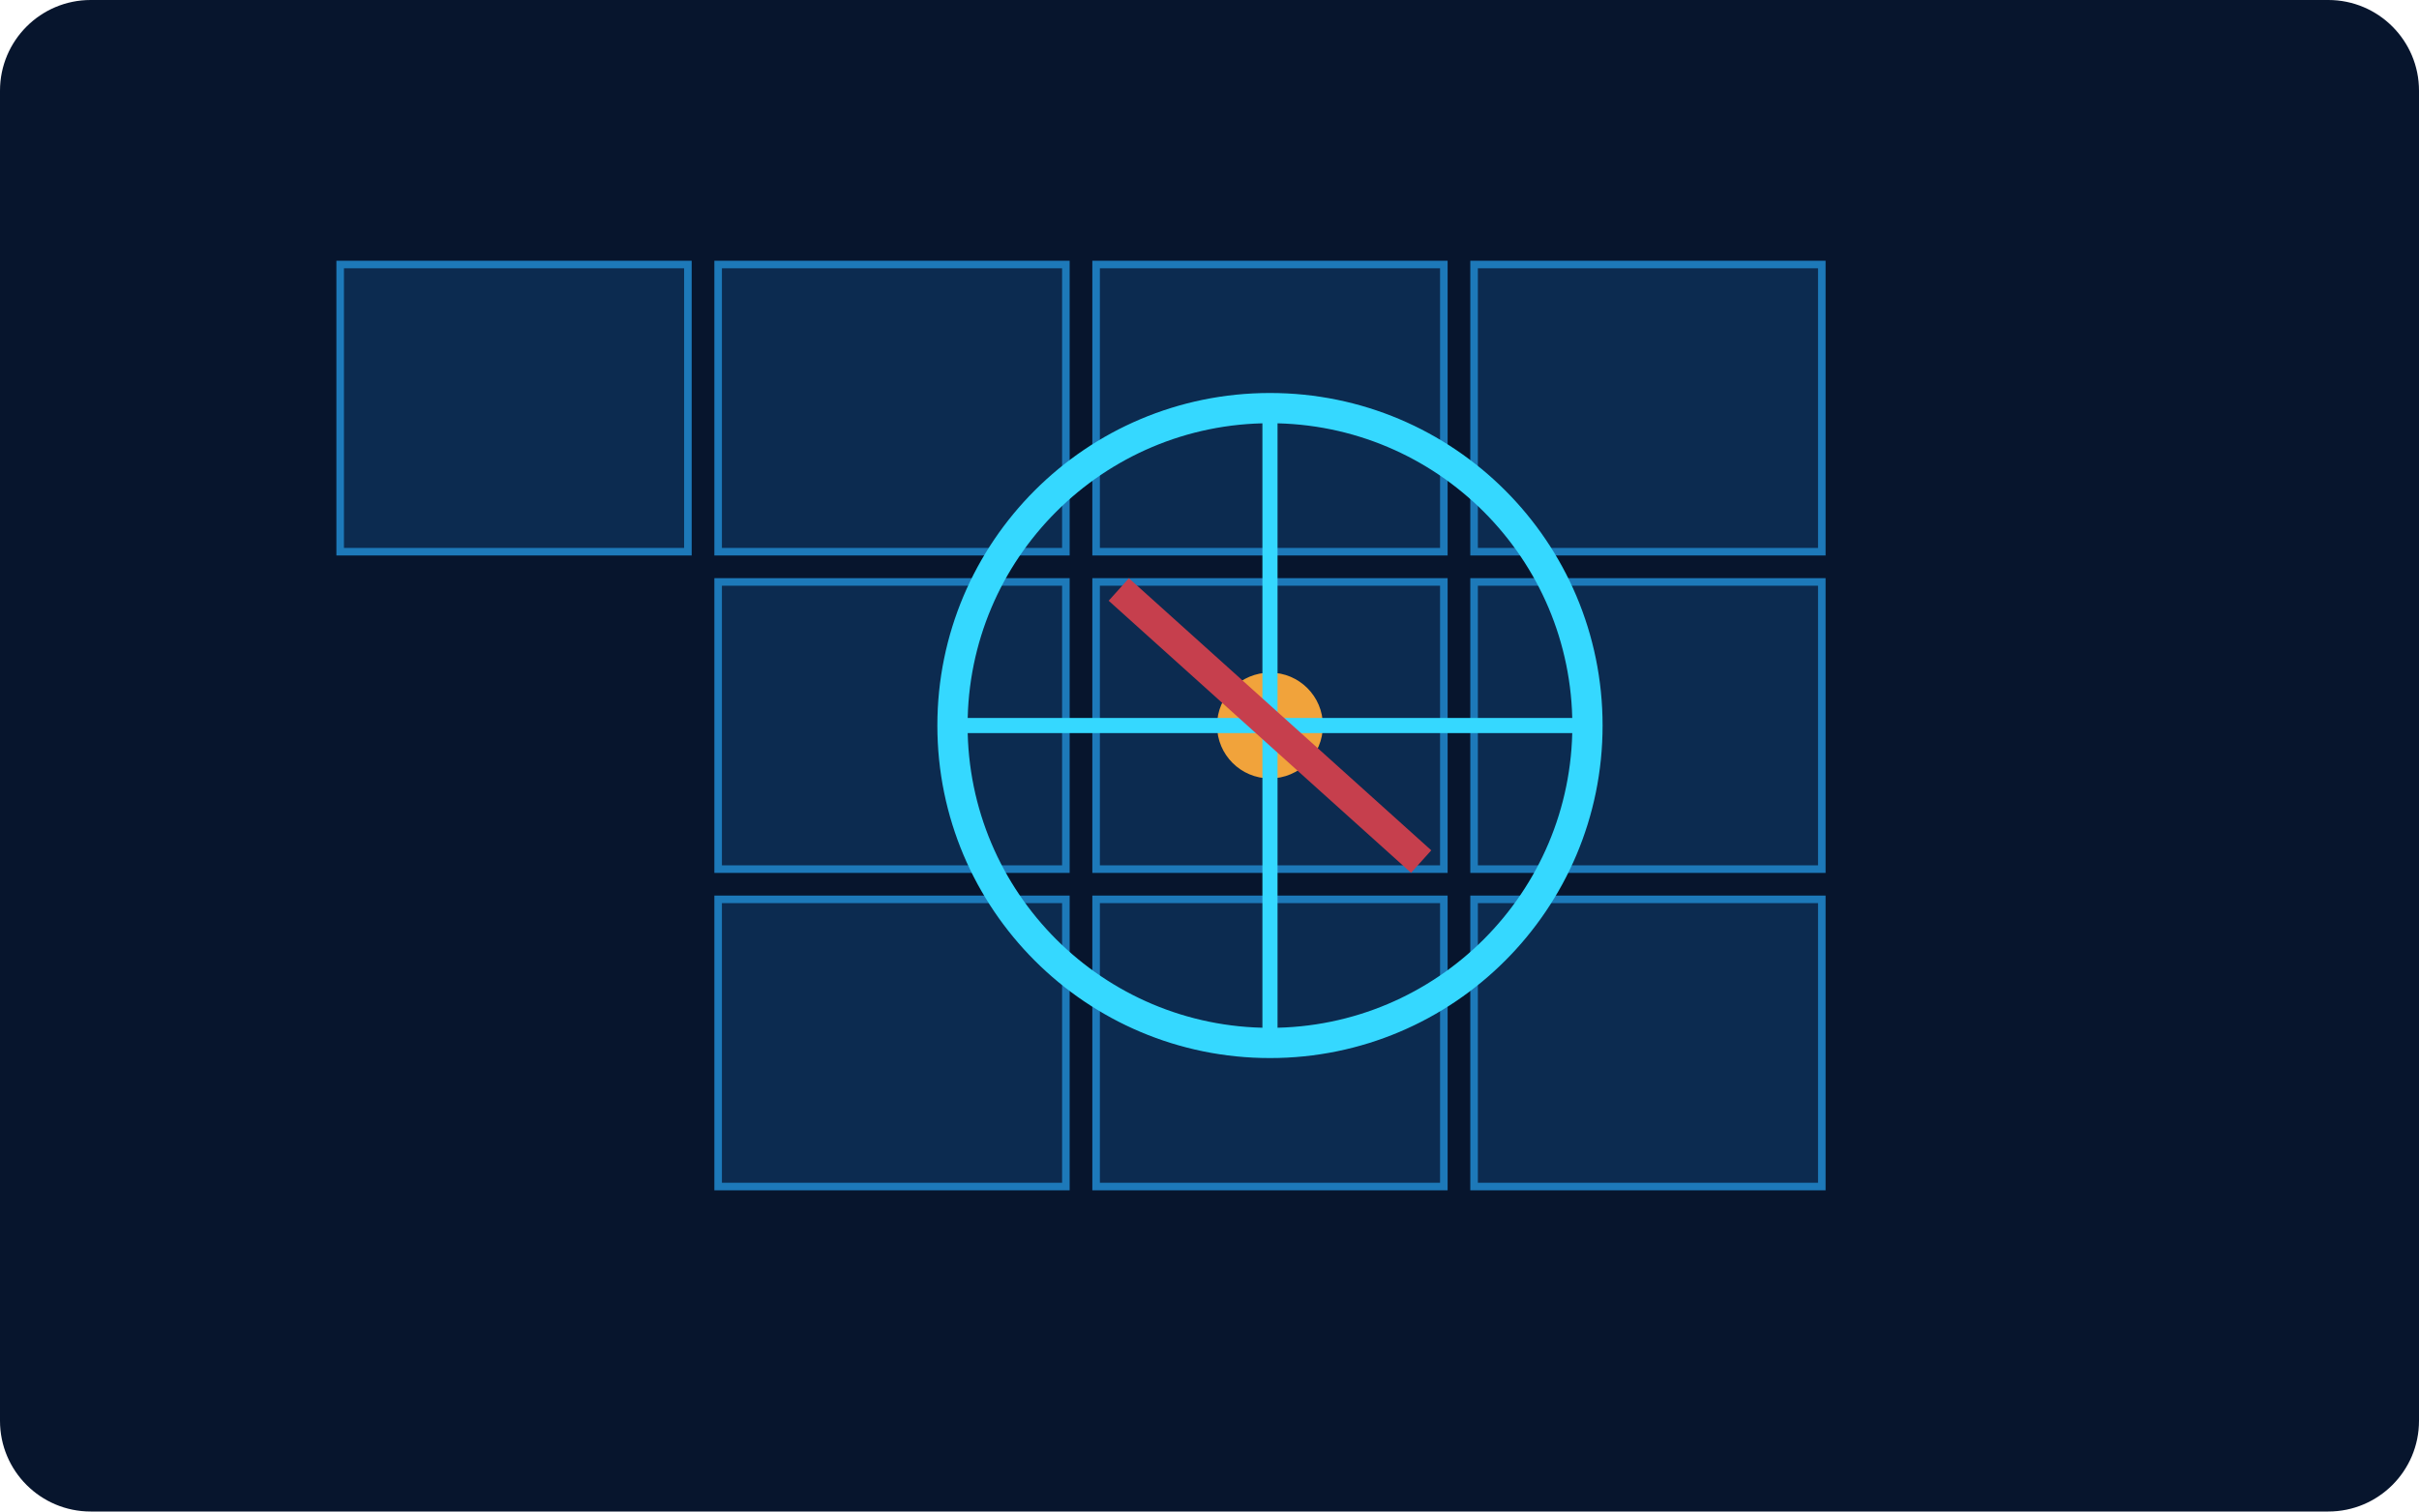
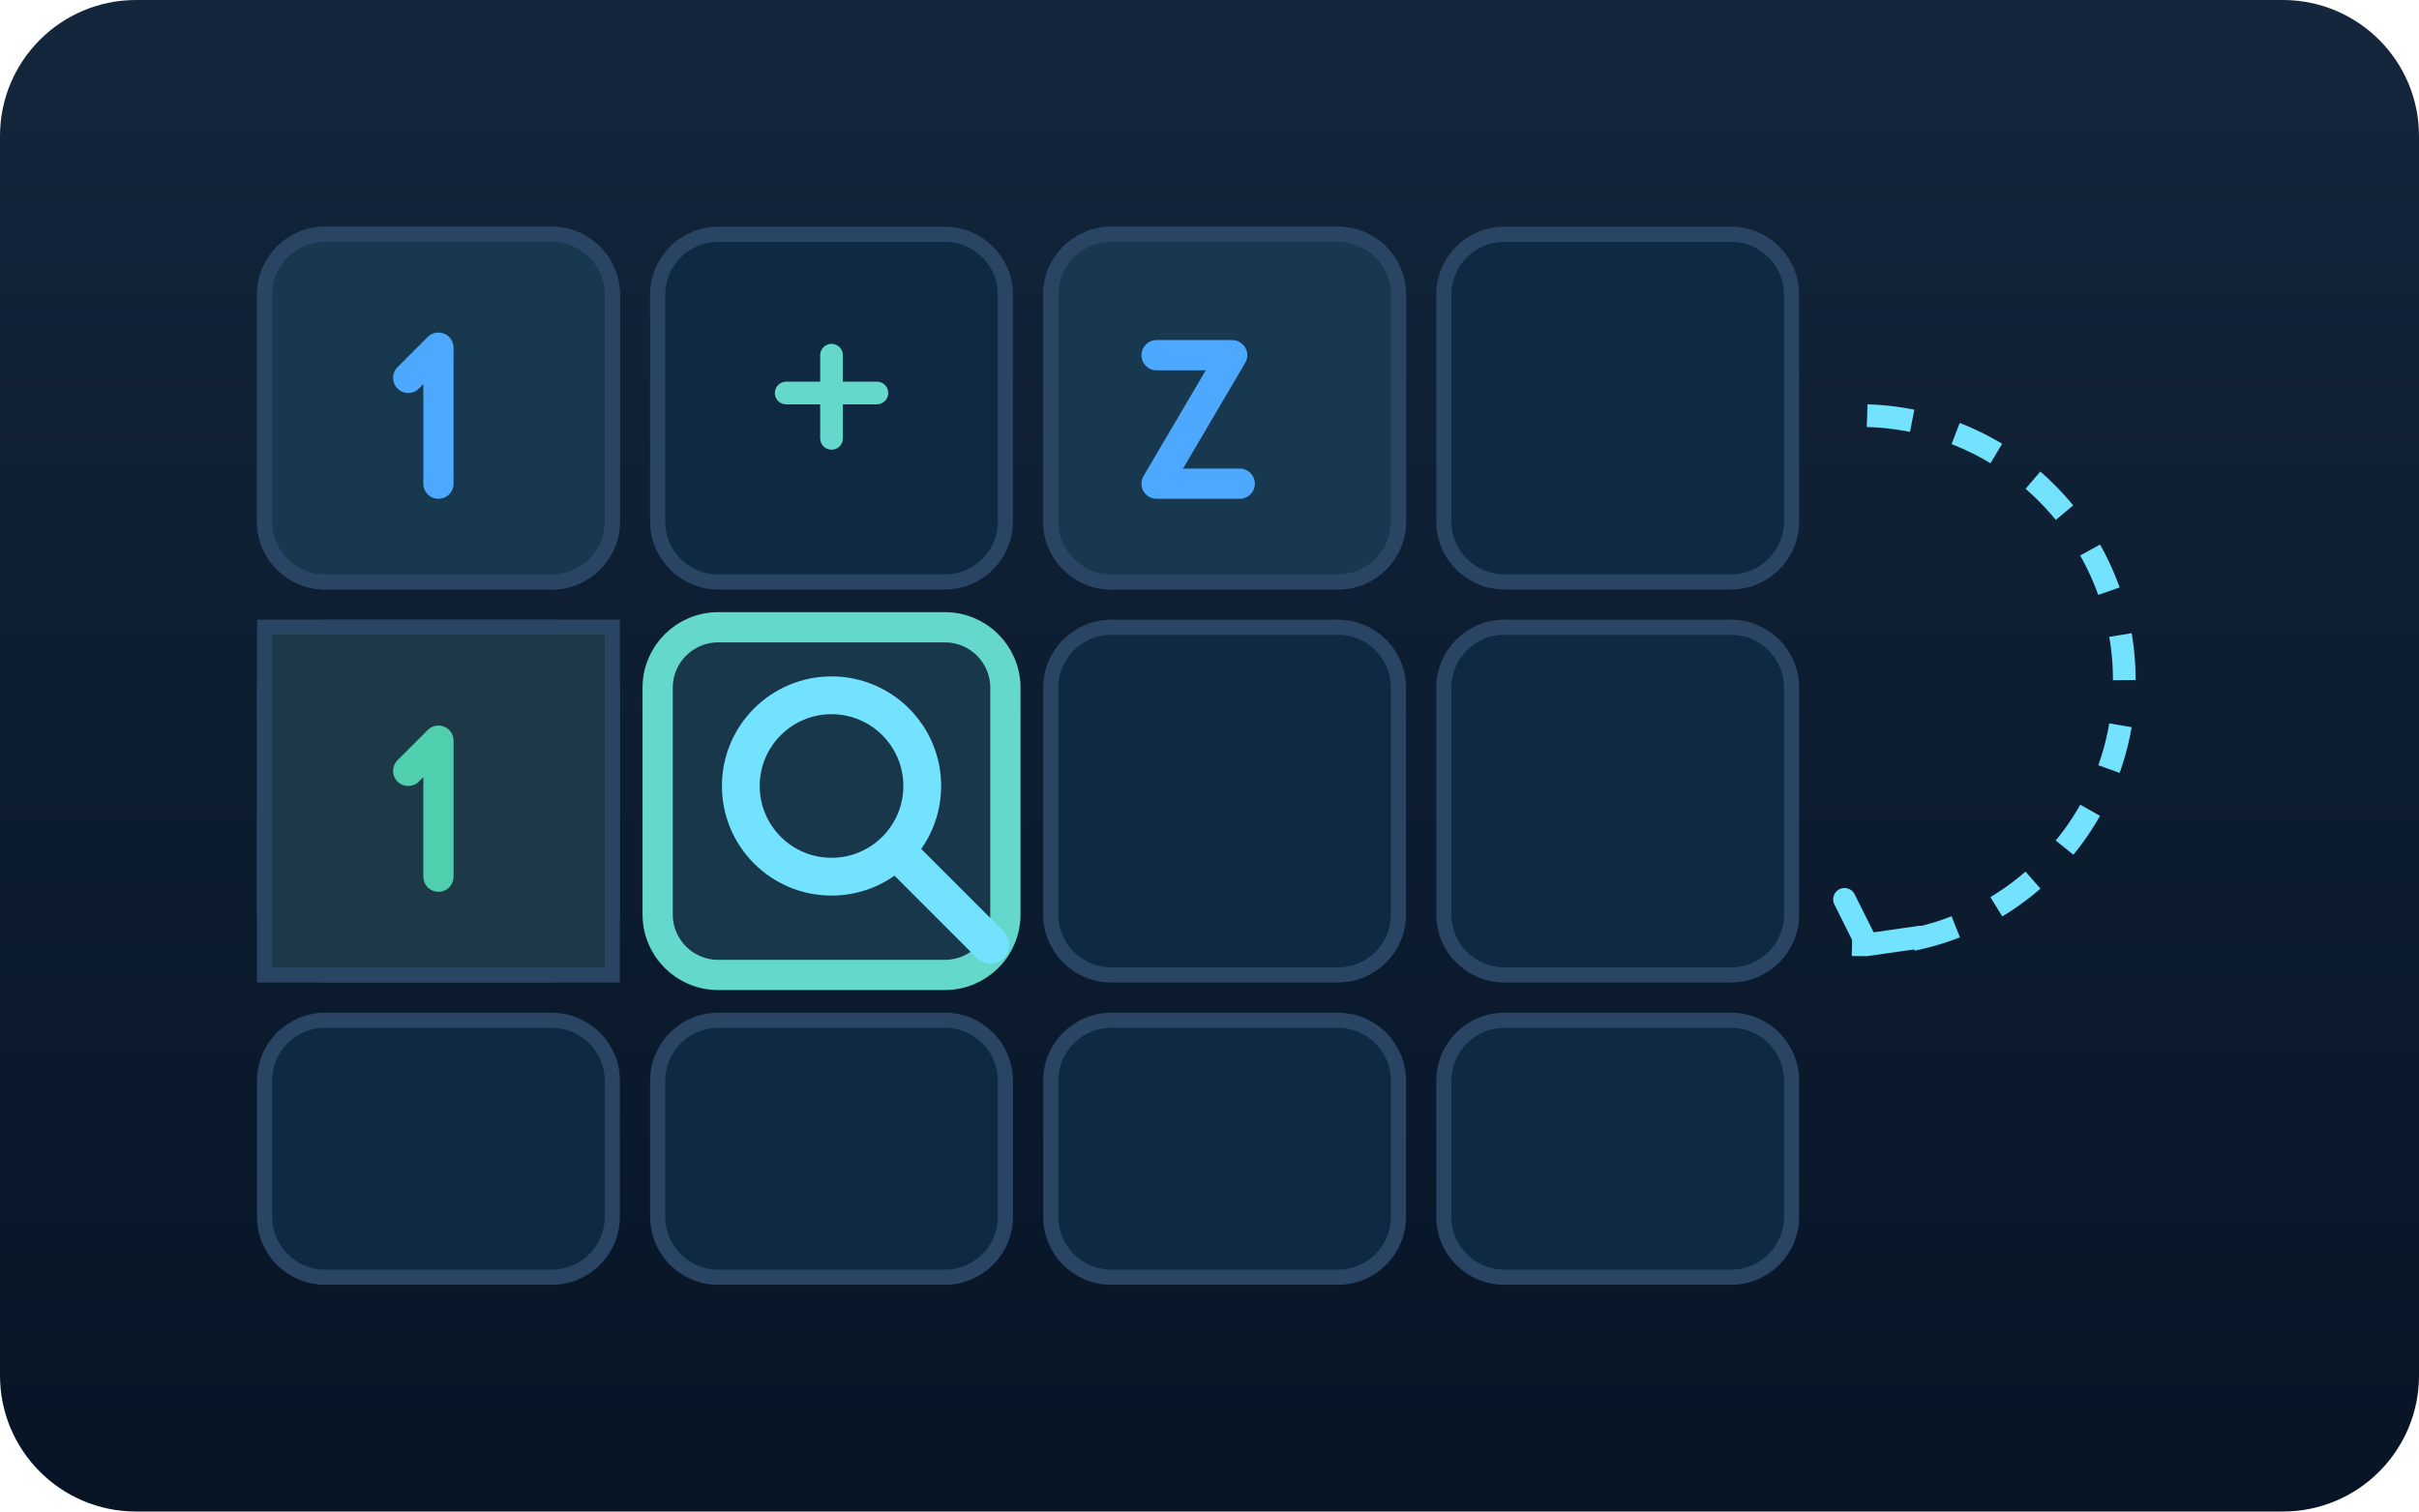
<svg xmlns="http://www.w3.org/2000/svg" viewBox="0 0 320 200">
-   <rect width="320" height="200" rx="12" fill="#07152d" />
-   <g fill="#0c2b50" stroke="#1d79b9">
-     <rect x="45" y="35" width="46" height="38" />
-     <rect x="95" y="35" width="46" height="38" />
-     <rect x="145" y="35" width="46" height="38" />
-     <rect x="195" y="35" width="46" height="38" />
-     <rect x="95" y="77" width="46" height="38" />
-     <rect x="145" y="77" width="46" height="38" />
-     <rect x="195" y="77" width="46" height="38" />
-     <rect x="95" y="119" width="46" height="38" />
-     <rect x="145" y="119" width="46" height="38" />
-     <rect x="195" y="119" width="46" height="38" />
+   <defs>
+     <linearGradient id="bg" x2="0" y2="1">
+       <stop stop-color="#13263b" />
+       <stop offset="1" stop-color="#071426" />
+     </linearGradient>
+   </defs>
+   <rect width="320" height="200" rx="18" fill="url(#bg)" />
+   <g fill="#102943" stroke="#294563" stroke-width="2">
+     <rect x="35" y="31" width="46" height="46" rx="8" />
+     <rect x="87" y="31" width="46" height="46" rx="8" />
+     <rect x="139" y="31" width="46" height="46" rx="8" />
+     <rect x="191" y="31" width="46" height="46" rx="8" />
+     <rect x="35" y="83" width="46" height="46" rx="8" />
+     <rect x="87" y="83" width="46" height="46" rx="8" />
+     <rect x="139" y="83" width="46" height="46" rx="8" />
+     <rect x="191" y="83" width="46" height="46" rx="8" />
+     <rect x="35" y="135" width="46" height="34" rx="8" />
+     <rect x="87" y="135" width="46" height="34" rx="8" />
+     <rect x="139" y="135" width="46" height="34" rx="8" />
+     <rect x="191" y="135" width="46" height="34" rx="8" />
  </g>
-   <circle cx="168" cy="96" r="42" fill="none" stroke="#35d8ff" stroke-width="4" />
-   <circle cx="168" cy="96" r="7" fill="#f1a33b" />
-   <path d="M168 54v84M126 96h84" stroke="#35d8ff" stroke-width="2" />
-   <path d="M168 96l-20-18m20 18 20 18" stroke="#c63f4d" stroke-width="4" />
+   <rect x="87" y="83" width="46" height="46" rx="8" fill="#19374b" stroke="#64d8cb" stroke-width="4" />
+   <circle cx="110" cy="104" r="12" fill="none" stroke="#73e2ff" stroke-width="5" />
+   <path d="m119 113 12 12" stroke="#73e2ff" stroke-width="5" stroke-linecap="round" />
+   <path d="M110 47v11M104 52h12" stroke="#64d8cb" stroke-width="3" stroke-linecap="round" />
+   <g fill="#17384e" stroke="#294563" stroke-width="2">
+     <rect x="35" y="31" width="46" height="46" rx="8" />
+     <rect x="139" y="31" width="46" height="46" rx="8" />
+   </g>
+   <path d="M58 46v18M54 50l4-4M153 47h10M163 47l-10 17h11" fill="none" stroke="#4da9ff" stroke-width="4" stroke-linecap="round" stroke-linejoin="round" />
+   <path d="M35 83h46v46H35z" fill="#1d3948" stroke="#294563" stroke-width="2" />
+   <path d="M58 98v18M54 102l4-4" fill="none" stroke="#50cfae" stroke-width="4" stroke-linecap="round" />
+   <path d="M247 55a35 35 0 1 1-2 70" fill="none" stroke="#73e2ff" stroke-width="3" stroke-dasharray="6 6" />
+   <path d="m244 119 3 6 7-1" fill="none" stroke="#73e2ff" stroke-width="3" stroke-linecap="round" stroke-linejoin="round" />
</svg>
